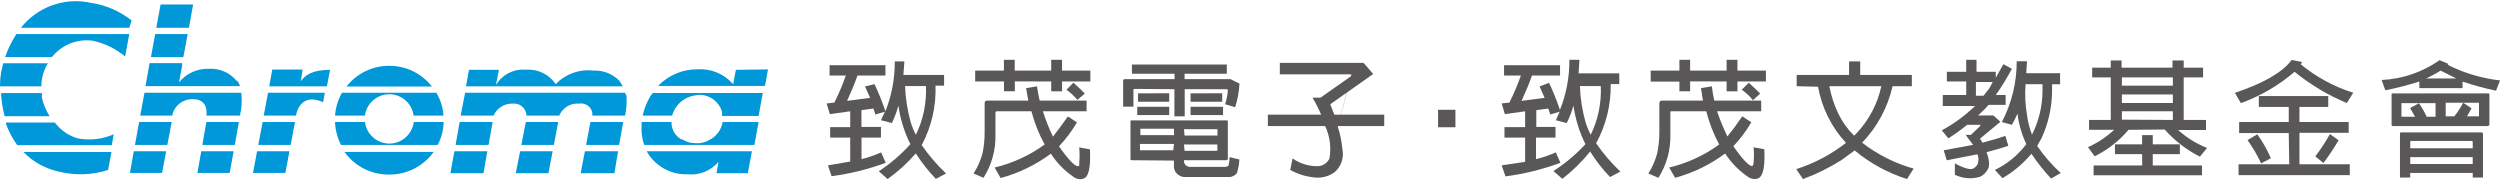
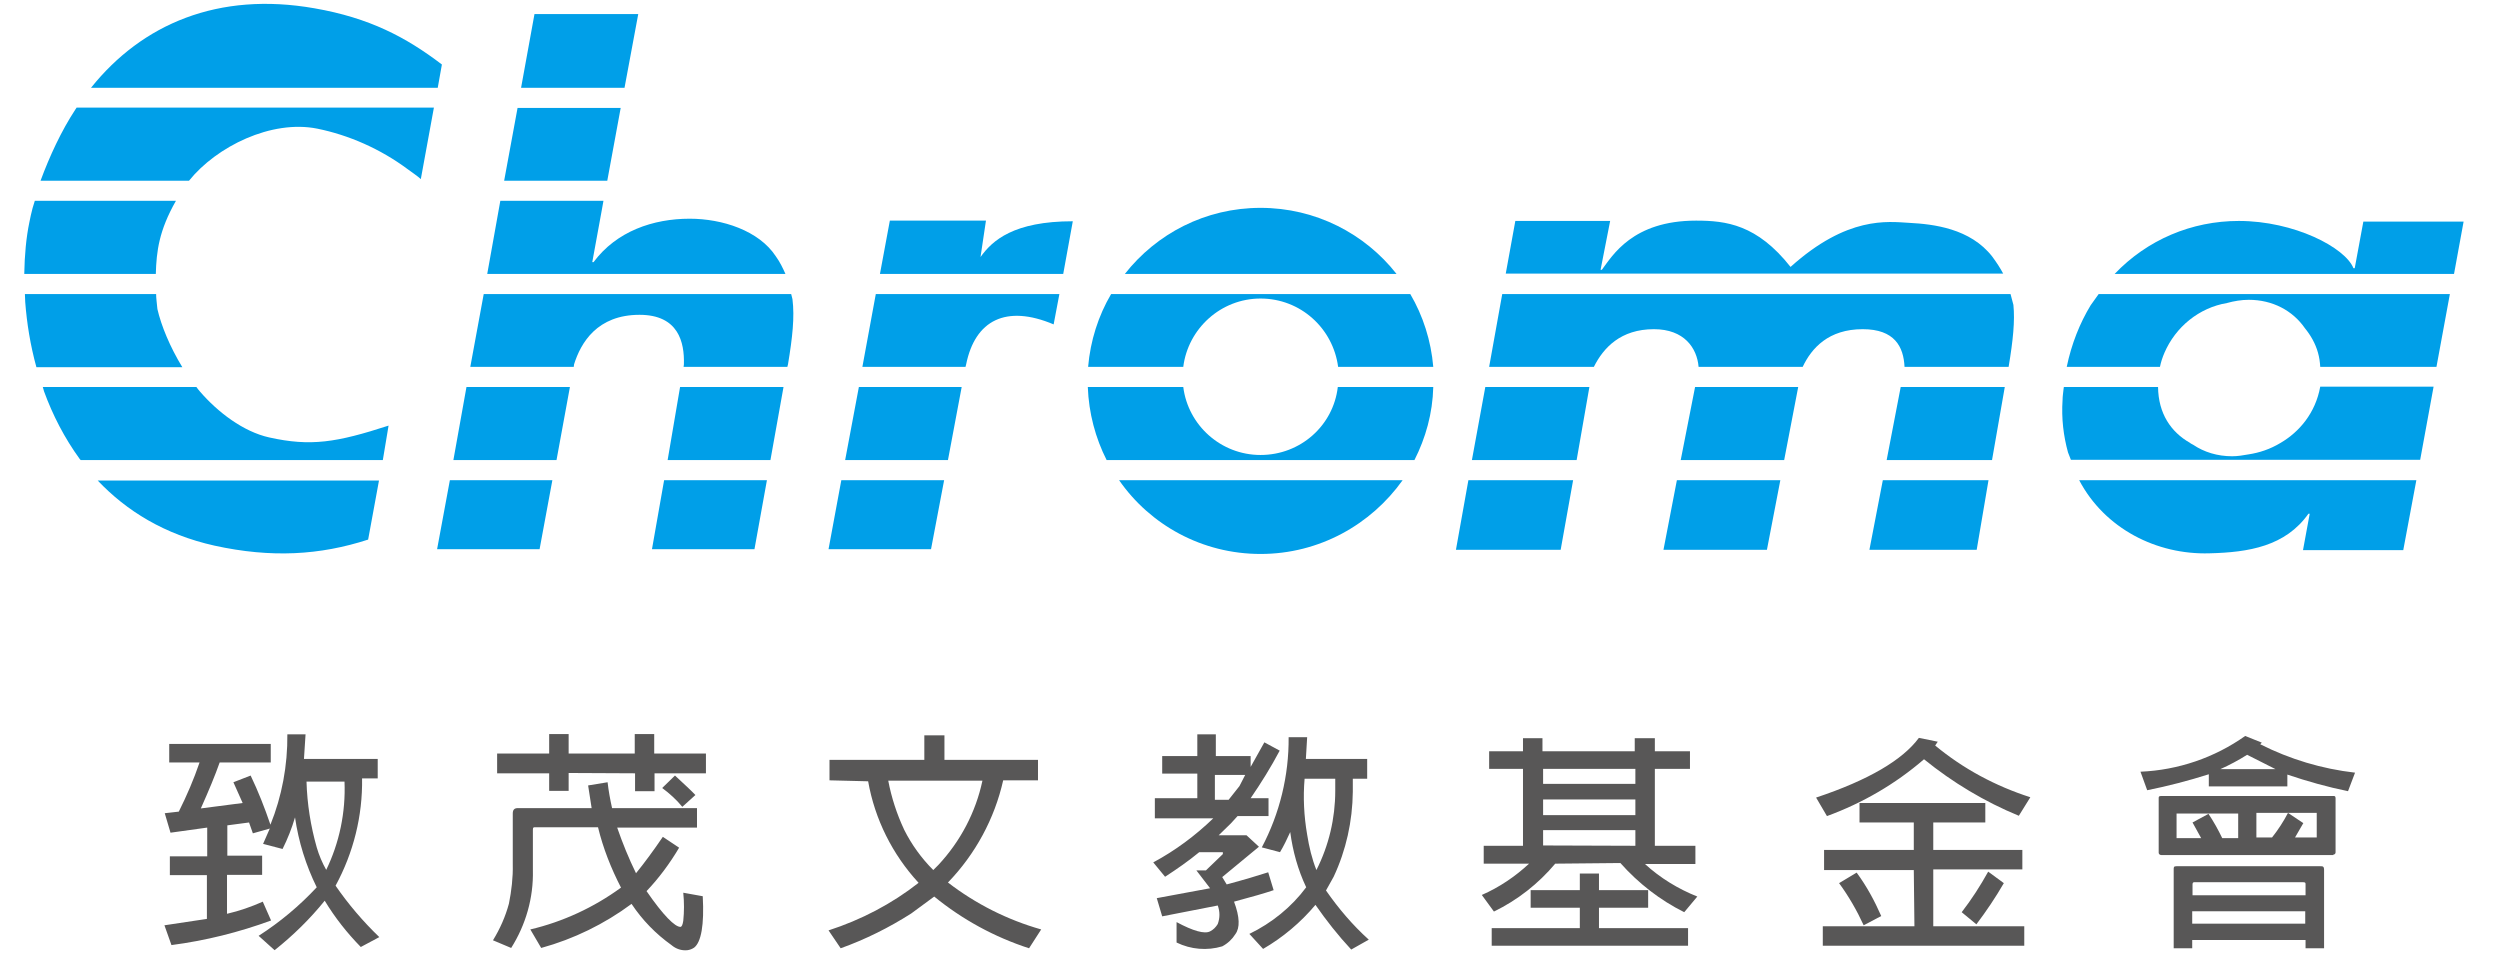
- <svg xmlns="http://www.w3.org/2000/svg" id="圖層_1" data-name="圖層 1" viewBox="0 0 417.87 30">
-   <defs>
-     <style>.cls-1{fill:#595757;}.cls-2{fill:#0098d8;}</style>
-   </defs>
-   <path class="cls-1" d="M149.07,20.57l-1.82-.48.66-1.42-1.58.47-.34-1-2,.27v2.81h3.26V23H144v3.6a17.9,17.9,0,0,0,3.28-1.13l.77,1.74A41.47,41.47,0,0,1,139,29.45l-.61-1.81,3.72-.64V23h-3.35V21.25h3.35V18.6l-3.4.48-.54-1.79,1.29-.14a37.51,37.51,0,0,0,1.92-4.53h-2.72V10.9H148v1.72h-4.67c-.41,1.18-1,2.6-1.74,4.24l3.85-.5-.86-1.91,1.6-.38A44.14,44.14,0,0,1,148,18.6a22.21,22.21,0,0,0,1.56-8.34h1.61L151,12.53h6.8v1.79h-1.43a19.65,19.65,0,0,1-2.31,9.94A31.09,31.09,0,0,0,158.13,29l-1.7.9a26.52,26.52,0,0,1-3.35-4.26,27.08,27.08,0,0,1-4.72,4.29l-1.47-1.3a27.2,27.2,0,0,0,5.28-4.53,20.62,20.62,0,0,1-2-6.45A17,17,0,0,1,149.07,20.57Zm4,2a16.88,16.88,0,0,0,1.7-8.18h-3.49a26.48,26.48,0,0,0,.95,6.07A11.32,11.32,0,0,0,153.1,22.54Z" />
-   <path class="cls-1" d="M172.4,18.6h-5.8a.21.21,0,0,0-.21.2v3.76a12.86,12.86,0,0,1-2,7.16L162.73,29a12.31,12.31,0,0,0,1.49-3.33,17,17,0,0,0,.36-3.62V17.31a.43.43,0,0,1,.35-.5h6.95l-.37-2.08,1.82-.3a23.77,23.77,0,0,0,.45,2.38h7.84V18.6h-7.3A32.44,32.44,0,0,0,176,22.84c.77-1,1.59-2.07,2.5-3.38l1.51,1a22.24,22.24,0,0,1-3,4c1.59,2.27,2.65,3.31,3.1,3.31s.25-.2.28-.54a14,14,0,0,0,0-2.59l1.79.32c.13,2.65-.14,4.24-.78,4.74a1.74,1.74,0,0,1-.63.25,2,2,0,0,1-1.47-.48,13.68,13.68,0,0,1-3.65-3.78,25.1,25.1,0,0,1-8.4,4.07l-1-1.76a23.27,23.27,0,0,0,8.36-3.85A24.18,24.18,0,0,1,172.4,18.6Zm-2.77-5v1.65h-1.81V13.62H163V11.8h4.8V10h1.81V11.8h6.1V10h1.81V11.8h4.73v1.82h-4.73v1.65h-1.81V13.62Zm9.79.22c.88.8,1.52,1.41,1.9,1.82l-1.24,1.06A9.57,9.57,0,0,0,178.26,15Z" />
-   <path class="cls-1" d="M189.63,14.86a.17.17,0,0,0-.18.13v2.84h-1.72V13.55a.27.27,0,0,1,.22-.32h8.37v-.9H189.2V10.79h15.86v1.54H198v.9h7.68l1.5.75a15.57,15.57,0,0,1-.73,3.94l-1.67-.5a9.64,9.64,0,0,0,.45-2.26c0-.16,0-.25-.21-.25h-7v4.53h-1.72V14.91Zm-.47,11.92c-.14,0-.2,0-.2-.25V20.34c0-.15,0-.22.2-.22H205a.19.19,0,0,1,.23.18v6.23a.24.24,0,0,1-.2.25H197.9v.13a.94.94,0,0,0,.27.68,1.11,1.11,0,0,0,.68.3h6a.86.86,0,0,0,.5-.21,6.73,6.73,0,0,0,.18-1.42l1.63.4a9.26,9.26,0,0,1-.41,2.27,1.75,1.75,0,0,1-1.2.66h-7.63a1.89,1.89,0,0,1-1.2-.57,1.64,1.64,0,0,1-.5-1.13V26.84Zm6.27-8.93v1.38h-5.34V17.85Zm0-2.26V17h-5.21v-1.4Zm.8,5.93h-5.62v1.07h5.64Zm0,2.54h-5.69v1.06h5.57ZM198,22.65h5.5V21.59H197.9Zm0,2.56h5.48V24.15H197.9Zm6.29-9.62V17H199v-1.4Zm.14,2.26v1.38H199V17.85Z" />
-   <path class="cls-1" d="M223.61,21.18a17.75,17.75,0,0,1,.77,3.74,4,4,0,0,1-1.29,3.85,4.81,4.81,0,0,1-3.22.91,10.61,10.61,0,0,1-4.21-1.27l.39-1.93a7.09,7.09,0,0,0,4.37,1.29,2.25,2.25,0,0,0,1.79-1.27,9.06,9.06,0,0,0-.71-5.43h-9.58v-1.9h8.91a24.46,24.46,0,0,0-1.45-2.84h1.33l5.17-3.64m0-.16a.17.17,0,0,0-.16-.11h-11.8V10.51h14l1.61,1.86-7.18,5.05.68,1.75h8.34v1.9h-7.75Z" />
-   <path class="cls-1" d="M243.27,18.35v2.92h-2.9V18.35Z" />
-   <path class="cls-1" d="M261.87,20.57l-1.81-.48.63-1.42-1.56.47-.34-1-2,.27v2.81H260V23h-3.26v3.6a18.46,18.46,0,0,0,3.31-1.13l.77,1.74a42.08,42.08,0,0,1-9.18,2.27L251,27.64l3.92-.59V23h-3.45V21.25h3.45V18.6l-3.38.48L251,17.29l1.29-.14a39.24,39.24,0,0,0,1.93-4.53H251.4V10.9h9.36v1.72h-4.69c-.41,1.18-1,2.6-1.74,4.24l3.85-.5-.84-1.91,1.58-.61a42,42,0,0,1,1.82,4.53A22,22,0,0,0,262.32,10H264l-.14,2.26h6.8v1.79h-1.43a20,20,0,0,1-2.44,9.9,29.51,29.51,0,0,0,4.05,4.73l-1.72.91a25.44,25.44,0,0,1-3.33-4.26,28.19,28.19,0,0,1-4.64,4.56l-1.5-1.3A27.5,27.5,0,0,0,265,24.1,21.12,21.12,0,0,1,263,17.65,16.18,16.18,0,0,1,261.87,20.57Zm4,2a16.88,16.88,0,0,0,1.7-8.18h-3.49a25.36,25.36,0,0,0,.95,6.07A11.32,11.32,0,0,0,265.9,22.54Z" />
-   <path class="cls-1" d="M285.2,18.6h-5.8c-.14,0-.2,0-.2.23v3.73a12.87,12.87,0,0,1-2,7.16L275.53,29A12.62,12.62,0,0,0,277,25.62a17,17,0,0,0,.36-3.62V17.31c0-.34.14-.5.48-.5h6.8l-.32-2.08,1.81-.3a19.09,19.09,0,0,0,.41,2.38h7.84V18.6H287a37.6,37.6,0,0,0,1.73,4.21c.77-.95,1.6-2.06,2.49-3.37l1.51,1a21.68,21.68,0,0,1-3,4c1.57,2.27,2.63,3.31,3.11,3.31.13,0,.22-.18.27-.55a13.9,13.9,0,0,0,0-2.58l1.79.32c.14,2.65-.16,4.24-.79,4.73a1.4,1.4,0,0,1-.62.25,2,2,0,0,1-1.47-.47,14.08,14.08,0,0,1-3.67-3.79A24.93,24.93,0,0,1,280,29.72L279,28a23.25,23.25,0,0,0,8.36-3.85A24.22,24.22,0,0,1,285.2,18.6Zm-2.7-5v1.65h-1.79V13.64h-4.8V11.8h4.8V10h1.79V11.8h6.1V10h1.81V11.8h4.76v1.82h-4.76v1.65H288.6V13.62Zm9.81.23c.86.79,1.52,1.4,1.9,1.81L293,16.74A9.39,9.39,0,0,0,291.13,15Z" />
-   <path class="cls-1" d="M300.31,14.41V12.53h8.76V10.26h1.86v2.27h8.63v1.88h-3.22a20.06,20.06,0,0,1-5.09,9.44,25.14,25.14,0,0,0,8.61,4.33l-1.11,1.75A26.12,26.12,0,0,1,310,25.15l-2.13,1.56a34.5,34.5,0,0,1-6.5,3.22l-1.13-1.66a26.75,26.75,0,0,0,8.31-4.39,18.68,18.68,0,0,1-4.67-9.38Zm9.6,8.27.48-.48a16.56,16.56,0,0,0,4.07-7.79h-8.69a19,19,0,0,0,1.47,4.53A13.38,13.38,0,0,0,309.91,22.68Z" />
-   <path class="cls-1" d="M328.55,22.54h.89L331,21.05v-.19h-2.19a33,33,0,0,1-3.15,2.27l-1.09-1.34a25.5,25.5,0,0,0,5.55-4.07h-5.39V15.88h3.92V13.62h-3.24V12h3.24V10h1.72V12h3.22v1l1.27-2.27,1.42.77a39.24,39.24,0,0,1-2.69,4.38h1.65v1.65h-2.85l-.62.68-1.13,1.09h2.56l1.16,1.06-3.4,2.81.41.68c1.65-.43,2.92-.82,3.82-1.13l.5,1.65c-.77.27-2,.63-3.64,1.07.52,1.42.56,2.42.13,3a2.91,2.91,0,0,1-1.22,1.11,5.79,5.79,0,0,1-4.21-.34v-1.9c1.54.83,2.58,1.11,3.08.86a1.9,1.9,0,0,0,.7-.68,2.27,2.27,0,0,0,0-1.7l-5.14,1-.5-1.67,4.91-.91Zm4.53-8.83h-2.81V16h1.27l1-1.27Zm3.2,7.15-1.68-.45a21.72,21.72,0,0,0,2.49-10.17h1.72l-.13,2h5.66v1.84H343v1.2a19.14,19.14,0,0,1-1.77,7.84l-.72,1.27a26.1,26.1,0,0,0,3.94,4.53l-1.61.92a31.31,31.31,0,0,1-3.29-4.14,18.25,18.25,0,0,1-4.84,4.08l-1.27-1.38a14.17,14.17,0,0,0,5.25-4.31A17.25,17.25,0,0,1,337.21,19,15.23,15.23,0,0,1,336.28,20.86Zm3.37,1.64a16.39,16.39,0,0,0,1.75-7.3V14.07h-2.83a20.74,20.74,0,0,0,.24,5.16,14.33,14.33,0,0,0,.84,3.29Z" />
-   <path class="cls-1" d="M355.78,21.7a17.55,17.55,0,0,1-5.66,4.42L349,24.6a16,16,0,0,0,4.37-2.9h-4.19V20.05h3.63V12.94h-3.11V11.31h3.11v-1.2h1.81v1.2h8.51v-1.2H365v1.2h3.24v1.63H365v7.11h3.73v1.68h-4.66a15.8,15.8,0,0,0,4.84,3l-1.2,1.45a19.55,19.55,0,0,1-5.88-4.53Zm2.27,4.06h-4.54V24.13h4.54V22.59h1.78v1.54h4.53v1.63h-4.53v1.9h8.23v1.63H349.94V27.66h8.13Zm5.14-11.44V12.94h-8.52v1.38Zm0,2.9V15.79h-8.52v1.43Zm0,2.83V18.6h-8.52V20Z" />
-   <path class="cls-1" d="M374.56,17.24l-1-1.72c4.85-1.63,8-3.47,9.49-5.5l1.75.36-.25.36a26.08,26.08,0,0,0,8.79,4.76l-1.07,1.72A35.3,35.3,0,0,1,383.53,12,29,29,0,0,1,374.56,17.24Zm8,5h-8.29V20.39h8.29V17.87h-5V16.06h11.6v1.81h-4.81v2.52h8.23V22.2h-8.23v5.26h8.41v1.81H374.17V27.46h8.47Zm-5.26.21a20.88,20.88,0,0,1,2.27,4l-1.63.86a23.66,23.66,0,0,0-2.27-3.89Zm13.59,1a41.78,41.78,0,0,1-2.53,3.8L387,26.14a30.65,30.65,0,0,0,2.44-3.73Z" />
-   <path class="cls-1" d="M411.61,14.73h-7.22V13.62a50.53,50.53,0,0,1-5.69,1.47l-.61-1.72a18.27,18.27,0,0,0,9.67-3.31l1.52.63-.16.14a25.59,25.59,0,0,0,8.75,2.61l-.66,1.72a49.83,49.83,0,0,1-5.6-1.52Zm4.26,6.34H400a.23.23,0,0,1-.25-.2V15.81c0-.13,0-.2.25-.2h15.85c.16,0,.25,0,.25.2v5a.22.22,0,0,1-.24.21Zm-13,8.61h-1.72V22.41c0-.21,0-.28.27-.28h13.25c.23,0,.36,0,.36.34v7.21h-1.72v-.77H402.85Zm2.76-10.17h1.47V17.24H401.4v2.27h2.26l-.81-1.45,1.47-.8A12.59,12.59,0,0,1,405.61,19.51Zm7.68,5.27v-1c0-.16,0-.22-.27-.22h-9.94c-.16,0-.25,0-.23.22v1Zm-10.44,1.48v1.15h10.44V26.26Zm5.07-14.46a18.86,18.86,0,0,1-2.47,1.32h5.1Zm4.42,7.64h2V17.17h-5.57v2.27h1.45a14.68,14.68,0,0,0,1.47-2.27l1.4.93Z" />
-   <path class="cls-2" d="M108.7,16.09a10.37,10.37,0,0,0-1.27,3.23h4.92a3.13,3.13,0,0,1,.27-.72A4.57,4.57,0,0,1,115.91,16a4.91,4.91,0,0,1,1.15-.16,4,4,0,0,1,3.62,2.79,4.69,4.69,0,0,1,0,.75h6.12l.7-3.83H109.11Z" />
-   <path class="cls-2" d="M123,11.67l-.45,2.4h0a7.32,7.32,0,0,0-6-2.49A9.06,9.06,0,0,0,110,14.36h17.87l.5-2.76Z" />
-   <path class="cls-2" d="M118.69,23.31a3.81,3.81,0,0,1-2.54.61,3.6,3.6,0,0,1-2.06-.61h-.18a3.24,3.24,0,0,1-1.67-2.92h-5v.68a8.32,8.32,0,0,0,.31,2.76l.14.39H126.1l.7-3.83h-6a4.23,4.23,0,0,1-2.06,2.92" />
-   <path class="cls-2" d="M114.89,29.13a6,6,0,0,0,5.21-2.08h0l-.34,1.9H125l.68-3.67H108.09a7.5,7.5,0,0,0,6.8,3.85" />
-   <path class="cls-2" d="M65.05,15.75a4.09,4.09,0,0,1,4.08,3.57h5a8.48,8.48,0,0,0-1.2-3.82H57.17A8.93,8.93,0,0,0,56,19.32h5a4.11,4.11,0,0,1,4.07-3.57" />
-   <path class="cls-2" d="M65.05,11a9,9,0,0,0-7.13,3.46H72.19A9,9,0,0,0,65.05,11" />
-   <path class="cls-2" d="M65.05,24A4.13,4.13,0,0,1,61,20.39H56a9.13,9.13,0,0,0,1,3.83H73.16a8.67,8.67,0,0,0,1-3.83h-5A4.12,4.12,0,0,1,65.05,24" />
-   <path class="cls-2" d="M65.05,29.18a9.06,9.06,0,0,0,7.43-3.78H57.58a9.08,9.08,0,0,0,7.47,3.78" />
-   <path class="cls-2" d="M3.9,25.4A11.73,11.73,0,0,0,10,28.72a15,15,0,0,0,8.07-.31l.56-3Z" />
-   <path class="cls-2" d="M22,3.42A14.33,14.33,0,0,0,15.22.48,11.69,11.69,0,0,0,3.49,4.65H21.61Z" />
-   <path class="cls-2" d="M7,16.33v-.77H.2V16a19.69,19.69,0,0,0,.57,3.42H8.29A10.21,10.21,0,0,1,7,16.33" />
-   <path class="cls-2" d="M2.67,5.8A17.22,17.22,0,0,0,.86,9.54H8.68A7.44,7.44,0,0,1,15.47,6.8a12,12,0,0,1,4.76,2.13c.13,0,.56.41.68.52l.7-3.76H2.74Z" />
-   <path class="cls-2" d="M13,23.13a7.22,7.22,0,0,1-3.65-2.42l-.18-.23H1v.23a14.91,14.91,0,0,0,1.88,3.55H18.69L19,22.45a10.19,10.19,0,0,1-6,.68" />
-   <path class="cls-2" d="M8,10.58H.54L.43,11a5,5,0,0,1-.18.74A14.64,14.64,0,0,0,0,14.43H6.91A7.34,7.34,0,0,1,8,10.58" />
-   <path class="cls-2" d="M39.53,13.5a5.48,5.48,0,0,0-4.53-2,6.18,6.18,0,0,0-5.08,2.27h0l.52-2.74v-.48H25l-.68,3.85H40.14a4.63,4.63,0,0,0-.5-.93" />
-   <polygon class="cls-2" points="31.37 5.69 25.94 5.69 25.23 9.54 30.65 9.54 31.37 5.69" />
-   <polygon class="cls-2" points="33 28.91 38.39 28.91 39.05 25.28 33.64 25.28 33 28.91" />
-   <path class="cls-2" d="M40.32,15.5H24.15l-.71,3.82h5.37v-.13a3.38,3.38,0,0,1,3.45-2.61c2,0,2.37,1.45,2.26,2.61v.13h5.62v-.13a11.56,11.56,0,0,0,.22-3.42Z" />
-   <polygon class="cls-2" points="33.82 24.22 39.25 24.22 39.93 20.39 34.5 20.39 33.82 24.22" />
-   <polygon class="cls-2" points="22.56 24.22 27.97 24.22 28.7 20.39 23.26 20.39 22.56 24.22" />
-   <polygon class="cls-2" points="32.28 0.75 26.84 0.75 26.12 4.65 31.58 4.65 32.28 0.75" />
-   <polygon class="cls-2" points="21.72 28.91 27.09 28.91 27.77 25.28 22.36 25.28 21.72 28.91" />
-   <path class="cls-2" d="M50.29,13.55l.29-1.93H45.51L45,14.43h9.64l.53-2.76c-3.13,0-4.24,1-4.87,1.88" />
-   <polygon class="cls-2" points="42.29 28.91 47.7 28.91 48.38 25.28 42.97 25.28 42.29 28.91" />
-   <path class="cls-2" d="M44.08,19.32h5.41v-.13C50,16.92,51.6,16,54,17.08l.3-1.58H44.8Z" />
-   <polygon class="cls-2" points="43.17 24.22 48.59 24.22 49.31 20.39 43.9 20.39 43.17 24.22" />
-   <polygon class="cls-2" points="86.21 28.95 91.67 28.95 92.37 25.28 86.94 25.28 86.21 28.95" />
-   <path class="cls-2" d="M104.47,15.5H77.74L77,19.32h5.5a3.34,3.34,0,0,1,3.17-2A2.09,2.09,0,0,1,88,19.22s0,.07,0,.1h5.48a3.27,3.27,0,0,1,3.31-2A1.9,1.9,0,0,1,99,18.83a2,2,0,0,1,0,.49h5.48a12.71,12.71,0,0,0,.25-3.26Z" />
-   <polygon class="cls-2" points="76.15 24.22 81.66 24.22 82.34 20.39 76.83 20.39 76.15 24.22" />
-   <polygon class="cls-2" points="87.14 24.22 92.58 24.22 93.3 20.39 87.89 20.39 87.14 24.22" />
-   <polygon class="cls-2" points="97.06 28.95 102.7 28.95 103.31 25.28 97.76 25.28 97.06 28.95" />
-   <polygon class="cls-2" points="75.29 28.95 80.82 28.95 81.45 25.28 75.95 25.28 75.29 28.95" />
-   <polygon class="cls-2" points="97.97 24.22 103.49 24.22 104.17 20.39 98.69 20.39 97.97 24.22" />
-   <path class="cls-2" d="M103.56,13.53a5.71,5.71,0,0,0-4.42-1.73,7.43,7.43,0,0,0-6.25,2.27,5.5,5.5,0,0,0-5-2.42,5.27,5.27,0,0,0-5,2.58h0l.5-2.56h-5l-.5,2.76H104.1a8.6,8.6,0,0,0-.58-.9" />
+ <svg xmlns="http://www.w3.org/2000/svg" version="1.1" id="圖層_1" x="0px" y="0px" viewBox="0 0 78.3 30" style="enable-background:new 0 0 78.3 30;" xml:space="preserve">
+   <style type="text/css">
+ 	.st0{fill:#009FE8;}
+ 	.st1{fill:#585757;}
+ </style>
+   <g>
+     <path class="st0" d="M65.48,9.56c-0.34,0.56-0.6,1.21-0.75,1.93h2.92c0.03-0.15,0.08-0.3,0.14-0.44c0.35-0.81,1.08-1.41,1.96-1.56   c0.22-0.06,0.45-0.1,0.68-0.1c0.75,0,1.38,0.34,1.76,0.89c0.18,0.22,0.33,0.48,0.41,0.77c0.04,0.14,0.06,0.28,0.07,0.44h3.64   l0.42-2.28H65.73L65.48,9.56z" />
+     <path class="st0" d="M74.02,6.94L73.75,8.4h-0.04c-0.26-0.65-1.86-1.48-3.59-1.48c-1.48,0-2.87,0.59-3.89,1.66h10.63l0.3-1.64   H74.02z" />
+     <path class="st0" d="M71.43,13.87c-0.33,0.2-0.67,0.31-1,0.36c-0.17,0.03-0.34,0.06-0.52,0.06c-0.46,0-0.88-0.13-1.22-0.36   c-0.03-0.02-0.07-0.03-0.1-0.06c-0.6-0.34-0.99-0.92-1-1.75h-2.95l-0.01,0.07c-0.01,0.11-0.03,0.22-0.03,0.33   c-0.04,0.59,0.03,1.14,0.17,1.65l0.09,0.23l10.94,0l0.42-2.29h-3.55C72.52,12.94,72.01,13.53,71.43,13.87z" />
+     <path class="st0" d="M69.2,17.33c1.23-0.03,2.38-0.22,3.1-1.24h0.04l-0.21,1.14h3.14l0.41-2.19H65.12   C65.92,16.56,67.55,17.38,69.2,17.33z" />
+     <path class="st0" d="M39.48,9.35c1.25,0,2.27,0.93,2.43,2.14h2.98c-0.07-0.82-0.32-1.6-0.72-2.28H34.8   c-0.4,0.68-0.65,1.46-0.72,2.28h2.98C37.21,10.29,38.24,9.35,39.48,9.35z" />
+     <path class="st0" d="M39.48,6.51c-1.73,0-3.26,0.81-4.25,2.07h8.51C42.75,7.32,41.21,6.51,39.48,6.51z" />
+     <path class="st0" d="M39.48,14.25c-1.24,0-2.27-0.93-2.42-2.13h-2.99c0.03,0.82,0.24,1.6,0.59,2.29h9.64   c0.35-0.69,0.57-1.46,0.59-2.29h-2.99C41.76,13.33,40.73,14.25,39.48,14.25z" />
+     <path class="st0" d="M39.48,17.35c1.84,0,3.46-0.92,4.45-2.31h-8.88C36.02,16.44,37.65,17.35,39.48,17.35z" />
+     <path class="st0" d="M3.06,15.05c0.9,0.95,2.09,1.69,3.66,2.04c1.78,0.39,3.3,0.3,4.81-0.19l0.34-1.85H3.05L3.06,15.05z" />
+     <path class="st0" d="M13.84,2.02c-1.13-0.86-2.27-1.46-3.99-1.76c-3.01-0.53-5.4,0.49-7,2.49h10.86L13.84,2.02z" />
+     <path class="st0" d="M4.93,9.68c-0.02-0.2-0.04-0.35-0.04-0.47H0.78l0.01,0.25c0.05,0.66,0.16,1.35,0.35,2.04h4.57   C5.32,10.86,5.05,10.2,4.93,9.68z" />
+     <path class="st0" d="M2.36,3.43C1.92,4.1,1.55,4.9,1.27,5.66h4.65C6.78,4.59,8.5,3.74,9.94,4.03c0.98,0.2,1.97,0.63,2.83,1.27   c0.08,0.06,0.33,0.23,0.41,0.31l0.41-2.24H2.4L2.36,3.43z" />
+     <path class="st0" d="M8.43,13.7c-0.81-0.18-1.61-0.79-2.17-1.44c-0.04-0.04-0.07-0.09-0.11-0.14H1.34l0.04,0.14   C1.65,13,2.02,13.72,2.5,14.38l0.03,0.03h9.46l0.18-1.08C10.54,13.86,9.73,13.99,8.43,13.7z" />
+     <path class="st0" d="M5.51,6.29H1.09L1.02,6.52c-0.04,0.15-0.07,0.29-0.1,0.44c-0.1,0.48-0.15,1.03-0.16,1.62h4.12   C4.9,7.87,4.98,7.22,5.51,6.29z" />
+     <path class="st0" d="M24.3,8.03c-0.53-0.81-1.68-1.18-2.7-1.18c-1.14,0-2.29,0.39-3.01,1.36h-0.04l0.3-1.64l0.05-0.28h-3.23   l-0.41,2.29h9.34C24.52,8.4,24.43,8.21,24.3,8.03z" />
+     <polygon class="st0" points="19.44,3.38 16.21,3.38 15.79,5.66 19.02,5.66  " />
+     <polygon class="st0" points="20.42,17.2 23.63,17.2 24.02,15.04 20.8,15.04  " />
+     <path class="st0" d="M24.78,9.21h-9.63l-0.42,2.28h3.24l0.01-0.08c0.21-0.67,0.72-1.55,2.05-1.55c1.22,0,1.41,0.86,1.39,1.55   l-0.01,0.08h3.25l0.02-0.08c0.14-0.84,0.21-1.48,0.14-2.04L24.78,9.21z" />
+     <polygon class="st0" points="20.91,14.41 24.13,14.41 24.54,12.12 21.3,12.12  " />
+     <polygon class="st0" points="14.2,14.41 17.43,14.41 17.85,12.12 14.61,12.12  " />
+     <polygon class="st0" points="19.99,0.44 16.74,0.44 16.32,2.75 19.56,2.75  " />
+     <polygon class="st0" points="13.69,17.2 16.9,17.2 17.3,15.04 14.09,15.04  " />
+     <path class="st0" d="M30.71,8.05l0.17-1.14h-3.01l-0.31,1.67h5.74l0.3-1.65C31.75,6.93,31.08,7.53,30.71,8.05z" />
+     <polygon class="st0" points="25.95,17.2 29.16,17.2 29.57,15.04 26.35,15.04  " />
+     <path class="st0" d="M27.01,11.49h3.23l0.02-0.08c0.28-1.38,1.25-1.88,2.74-1.25l0.18-0.95h-5.75L27.01,11.49z" />
+     <polygon class="st0" points="26.47,14.41 29.69,14.41 30.12,12.12 26.9,12.12  " />
+     <polygon class="st0" points="52.1,17.22 55.34,17.22 55.76,15.04 52.52,15.04  " />
+     <path class="st0" d="M62.97,9.21H47.05l-0.41,2.28h3.28c0.3-0.6,0.84-1.18,1.88-1.18c0.95,0,1.35,0.59,1.4,1.18h3.26   c0.28-0.59,0.81-1.18,1.88-1.18c1,0,1.28,0.55,1.31,1.18h3.26c0.14-0.84,0.2-1.44,0.15-1.94L62.97,9.21z" />
+     <polygon class="st0" points="46.1,14.41 49.38,14.41 49.78,12.12 46.52,12.12  " />
+     <polygon class="st0" points="52.64,14.41 55.88,14.41 56.32,12.12 53.09,12.12  " />
+     <polygon class="st0" points="58.55,17.22 61.91,17.22 62.28,15.04 58.97,15.04  " />
+     <polygon class="st0" points="45.6,17.22 48.88,17.22 49.27,15.04 45.99,15.04  " />
+     <polygon class="st0" points="59.09,14.41 62.39,14.41 62.79,12.12 59.53,12.12  " />
+     <path class="st0" d="M62.4,8.04c-0.69-0.89-1.85-1.02-2.6-1.06c-0.68-0.04-1.94-0.22-3.72,1.38c-1.05-1.33-2.02-1.45-2.96-1.45   c-1.99,0-2.62,1.1-2.95,1.54h-0.04l0.3-1.53h-2.97l-0.3,1.65h15.58C62.65,8.4,62.54,8.23,62.4,8.04z" />
+   </g>
+   <path class="st1" d="M8.85,26.59l-0.61-0.16l0.21-0.48L7.92,26.1l-0.12-0.34l-0.68,0.09v0.95h1.09v0.6H7.11v1.22  c0.39-0.09,0.76-0.22,1.12-0.38l0.26,0.59c-1.01,0.37-2.05,0.63-3.12,0.77l-0.22-0.62l1.33-0.2v-1.37H5.32v-0.59h1.17v-0.9  l-1.15,0.16l-0.18-0.61l0.44-0.05c0.25-0.5,0.47-1.01,0.65-1.54H5.3V23.3h3.18v0.58H6.88c-0.14,0.4-0.34,0.88-0.59,1.44l1.31-0.17  l-0.29-0.65l0.54-0.21c0.24,0.5,0.44,1.01,0.62,1.54C8.83,24.94,9.01,23.97,9,23h0.57l-0.05,0.77h2.31v0.61h-0.49  c0.02,1.17-0.27,2.33-0.83,3.36c0.4,0.58,0.86,1.12,1.37,1.61l-0.58,0.31c-0.43-0.44-0.81-0.92-1.13-1.45  c-0.46,0.57-0.99,1.09-1.57,1.55L8.1,29.31c0.67-0.43,1.28-0.94,1.82-1.52c-0.34-0.69-0.57-1.43-0.68-2.19  C9.14,25.94,9.01,26.27,8.85,26.59z M10.21,27.26c0.42-0.86,0.62-1.82,0.58-2.78H9.6c0.02,0.7,0.13,1.39,0.32,2.06  c0.07,0.24,0.17,0.48,0.3,0.71L10.21,27.26z" />
+   <path class="st1" d="M18.73,25.91h-1.97c-0.05,0-0.07,0-0.07,0.08v1.27c0.02,0.86-0.22,1.7-0.68,2.43l-0.57-0.24  c0.22-0.36,0.39-0.74,0.5-1.15c0.08-0.4,0.13-0.82,0.12-1.23v-1.59c0-0.12,0.05-0.17,0.16-0.17h2.31l-0.11-0.71l0.61-0.1  c0.03,0.27,0.08,0.54,0.14,0.81h2.66v0.61h-2.5c0.17,0.49,0.36,0.96,0.59,1.43c0.26-0.32,0.54-0.7,0.84-1.14l0.51,0.34  c-0.29,0.49-0.63,0.95-1.02,1.36c0.53,0.77,0.89,1.12,1.06,1.12c0.04,0,0.07-0.06,0.09-0.19c0.03-0.29,0.03-0.58,0-0.88l0.61,0.11  c0.05,0.9-0.05,1.44-0.27,1.61c-0.06,0.04-0.13,0.07-0.21,0.08c-0.18,0.02-0.36-0.04-0.5-0.16c-0.49-0.35-0.91-0.78-1.25-1.29  c-0.85,0.63-1.81,1.1-2.83,1.38l-0.34-0.58c1.02-0.24,1.99-0.69,2.84-1.31C19.14,27.2,18.89,26.57,18.73,25.91z M17.81,24.21v0.56  h-0.61v-0.55h-1.63V23.6h1.63v-0.61h0.61v0.61h2.07v-0.61h0.61v0.61h1.62v0.62H20.5v0.56h-0.61v-0.56L17.81,24.21z M21.14,24.29  c0.29,0.27,0.52,0.48,0.64,0.61l-0.41,0.37c-0.18-0.22-0.4-0.42-0.63-0.59L21.14,24.29z" />
+   <path class="st1" d="M25.98,24.44v-0.64h2.97v-0.77h0.63v0.77h2.93v0.64h-1.09c-0.27,1.2-0.87,2.31-1.73,3.2  c0.87,0.67,1.86,1.17,2.92,1.47l-0.38,0.59c-1.08-0.35-2.09-0.9-2.97-1.62l-0.72,0.53c-0.69,0.44-1.43,0.81-2.21,1.09l-0.38-0.56  c1.02-0.33,1.98-0.83,2.82-1.49c-0.82-0.89-1.37-1.99-1.58-3.18L25.98,24.44z M29.23,27.25l0.16-0.16c0.69-0.74,1.17-1.65,1.38-2.64  h-2.95c0.1,0.53,0.27,1.05,0.5,1.54C28.55,26.45,28.86,26.88,29.23,27.25z" />
+   <path class="st1" d="M37.47,27.26h0.3l0.53-0.51v-0.06h-0.74c-0.34,0.28-0.7,0.53-1.07,0.77l-0.37-0.45  c0.69-0.37,1.32-0.84,1.88-1.38h-1.83V25h1.33v-0.77h-1.1v-0.55h1.1v-0.68h0.58v0.68h1.09v0.34l0.43-0.77l0.48,0.26  c-0.27,0.51-0.58,1.01-0.91,1.49h0.56v0.56h-0.97l-0.21,0.23l-0.38,0.37h0.87l0.39,0.36l-1.15,0.95l0.14,0.23  c0.56-0.15,0.99-0.28,1.3-0.38l0.17,0.56c-0.26,0.09-0.68,0.21-1.24,0.36c0.18,0.48,0.19,0.82,0.04,1.02  c-0.1,0.16-0.24,0.29-0.41,0.38c-0.47,0.14-0.98,0.1-1.43-0.12v-0.64c0.52,0.28,0.88,0.38,1.05,0.29c0.1-0.05,0.18-0.13,0.24-0.23  c0.07-0.19,0.07-0.39,0-0.58l-1.74,0.34l-0.17-0.57l1.67-0.31L37.47,27.26z M39,24.27h-0.95v0.78h0.43l0.34-0.43L39,24.27z   M40.09,26.69l-0.57-0.15c0.56-1.06,0.85-2.25,0.84-3.45h0.58l-0.04,0.68h1.92v0.62h-0.45v0.41c-0.01,0.92-0.21,1.83-0.6,2.66  l-0.24,0.43c0.39,0.56,0.83,1.08,1.34,1.54l-0.55,0.31c-0.41-0.44-0.78-0.91-1.12-1.4c-0.46,0.55-1.02,1.02-1.64,1.38l-0.43-0.47  c0.7-0.34,1.32-0.84,1.78-1.46c-0.26-0.55-0.42-1.13-0.5-1.73C40.31,26.28,40.21,26.49,40.09,26.69z M41.23,27.25  c0.39-0.77,0.59-1.62,0.59-2.48v-0.38h-0.96c-0.05,0.58-0.02,1.17,0.08,1.75C41,26.52,41.09,26.9,41.23,27.25L41.23,27.25z" />
+   <path class="st1" d="M48.71,27.05c-0.53,0.63-1.18,1.14-1.92,1.5l-0.38-0.52c0.55-0.24,1.05-0.58,1.48-0.98h-1.42v-0.56h1.23v-2.41  h-1.06v-0.55h1.06v-0.41h0.61v0.41h2.89v-0.41h0.63v0.41h1.1v0.55h-1.1v2.41h1.27v0.57h-1.58c0.48,0.44,1.04,0.78,1.64,1.02  l-0.41,0.49c-0.76-0.38-1.43-0.9-2-1.54L48.71,27.05z M49.48,28.43h-1.54v-0.55h1.54v-0.52h0.6v0.52h1.54v0.55h-1.54v0.64h2.79v0.55  h-6.15v-0.55h2.76L49.48,28.43z M51.22,24.55v-0.47h-2.89v0.47H51.22z M51.22,25.53v-0.49h-2.89v0.49H51.22z M51.22,26.49V26h-2.89  v0.48L51.22,26.49z" />
+   <path class="st1" d="M57.22,25.56l-0.34-0.58c1.65-0.55,2.71-1.18,3.22-1.87l0.59,0.12l-0.08,0.12c0.88,0.73,1.89,1.27,2.98,1.62  l-0.36,0.58c-1.07-0.44-2.07-1.04-2.97-1.77C59.37,24.55,58.34,25.15,57.22,25.56z M59.94,27.25h-2.81v-0.63h2.81v-0.86h-1.7v-0.61  h3.94v0.61h-1.63v0.86h2.79v0.61h-2.79v1.78h2.85v0.61h-6.31v-0.61h2.87L59.94,27.25z M58.15,27.33c0.31,0.42,0.56,0.88,0.77,1.36  l-0.55,0.29c-0.21-0.46-0.47-0.91-0.77-1.32L58.15,27.33z M62.76,27.66c-0.26,0.45-0.55,0.88-0.86,1.29l-0.46-0.38  c0.31-0.4,0.58-0.82,0.83-1.27L62.76,27.66z" />
+   <path class="st1" d="M71.63,24.63h-2.45v-0.38c-0.63,0.2-1.28,0.37-1.93,0.5l-0.21-0.58c1.18-0.05,2.32-0.44,3.28-1.12l0.52,0.21  l-0.05,0.05c0.93,0.47,1.93,0.77,2.97,0.89l-0.22,0.58c-0.64-0.13-1.28-0.31-1.9-0.52V24.63z M73.08,26.78h-5.39  c-0.04,0-0.08-0.03-0.08-0.07V25c0-0.04,0-0.07,0.08-0.07h5.38c0.05,0,0.08,0,0.08,0.07v1.7c0,0.04-0.04,0.07-0.08,0.07c0,0,0,0,0,0  L73.08,26.78z M68.66,29.7h-0.58v-2.47c0-0.07,0-0.1,0.09-0.1h4.5c0.08,0,0.12,0,0.12,0.12v2.45h-0.58v-0.26h-3.55L68.66,29.7z   M69.6,26.25h0.5v-0.77h-1.93v0.77h0.77l-0.27-0.49l0.5-0.27C69.33,25.73,69.47,25.98,69.6,26.25L69.6,26.25z M72.21,28.04V27.7  c0-0.05,0-0.07-0.09-0.07h-3.37c-0.05,0-0.08,0-0.08,0.07v0.34H72.21z M68.66,28.54v0.39h3.54v-0.39H68.66z M70.38,23.64  c-0.27,0.17-0.55,0.32-0.84,0.45h1.73L70.38,23.64z M71.88,26.23h0.68v-0.77h-1.89v0.77h0.49c0.19-0.24,0.36-0.5,0.5-0.77l0.48,0.32  L71.88,26.23z" />
</svg>
